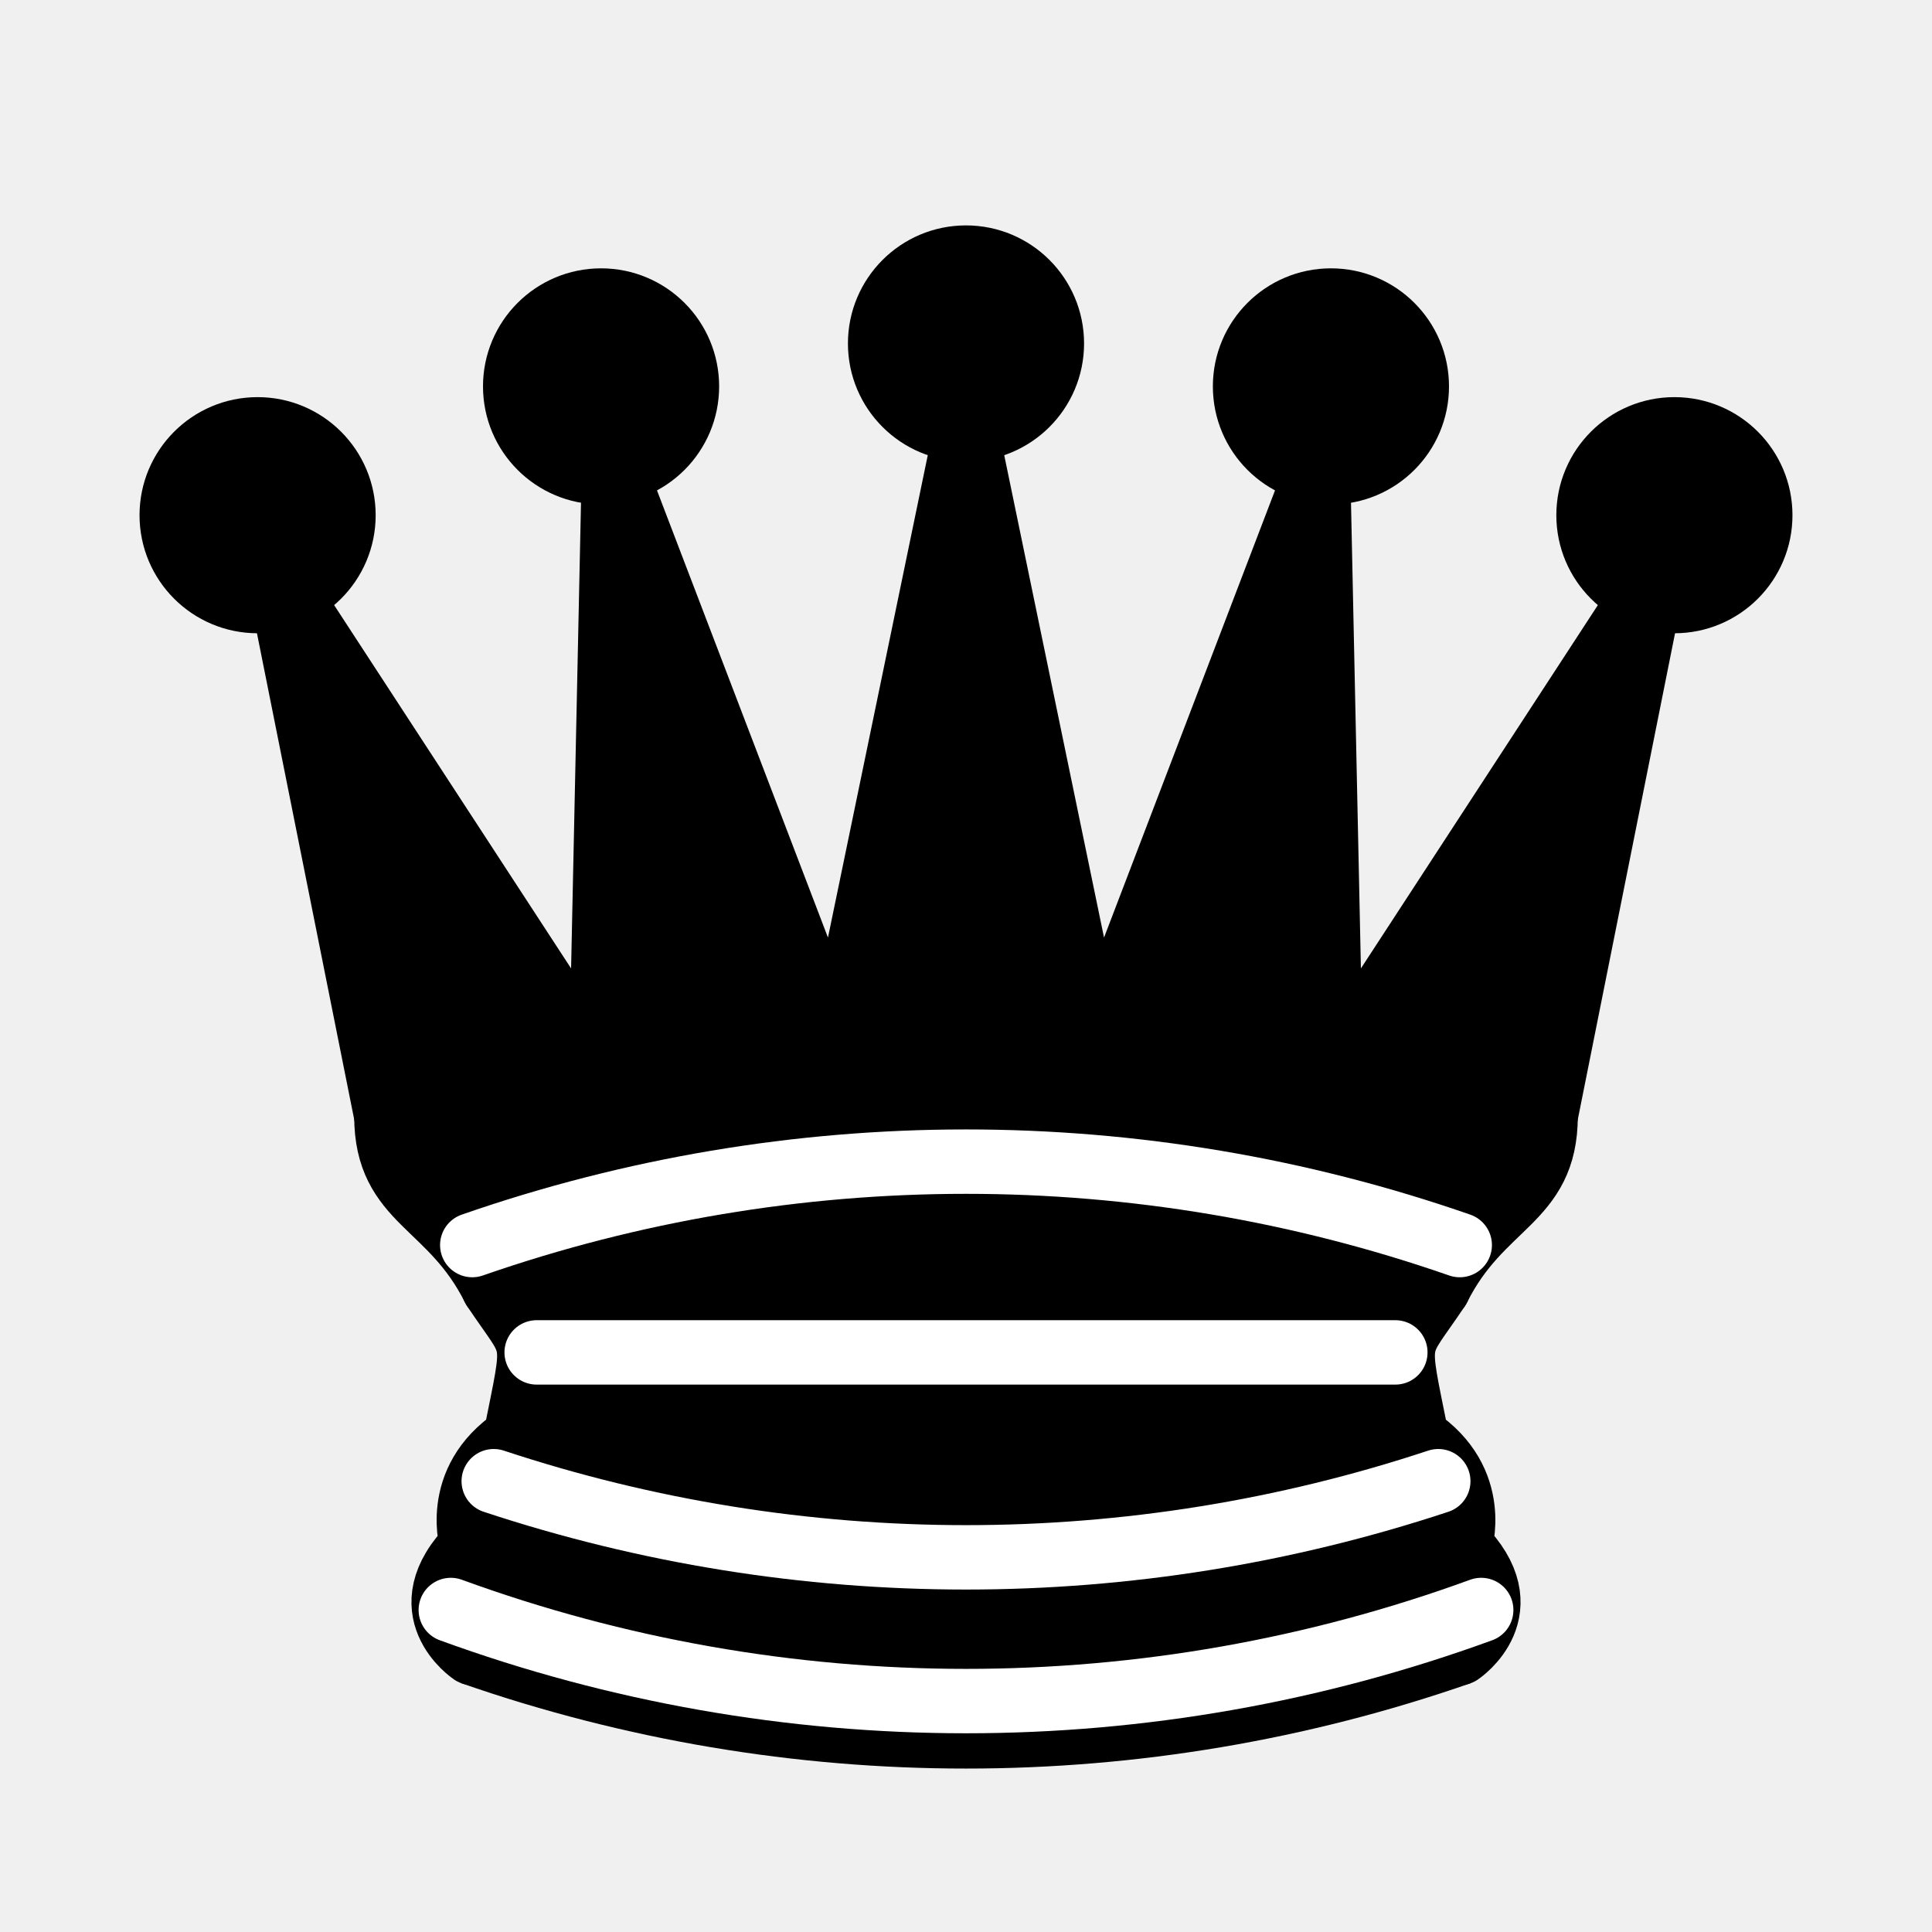
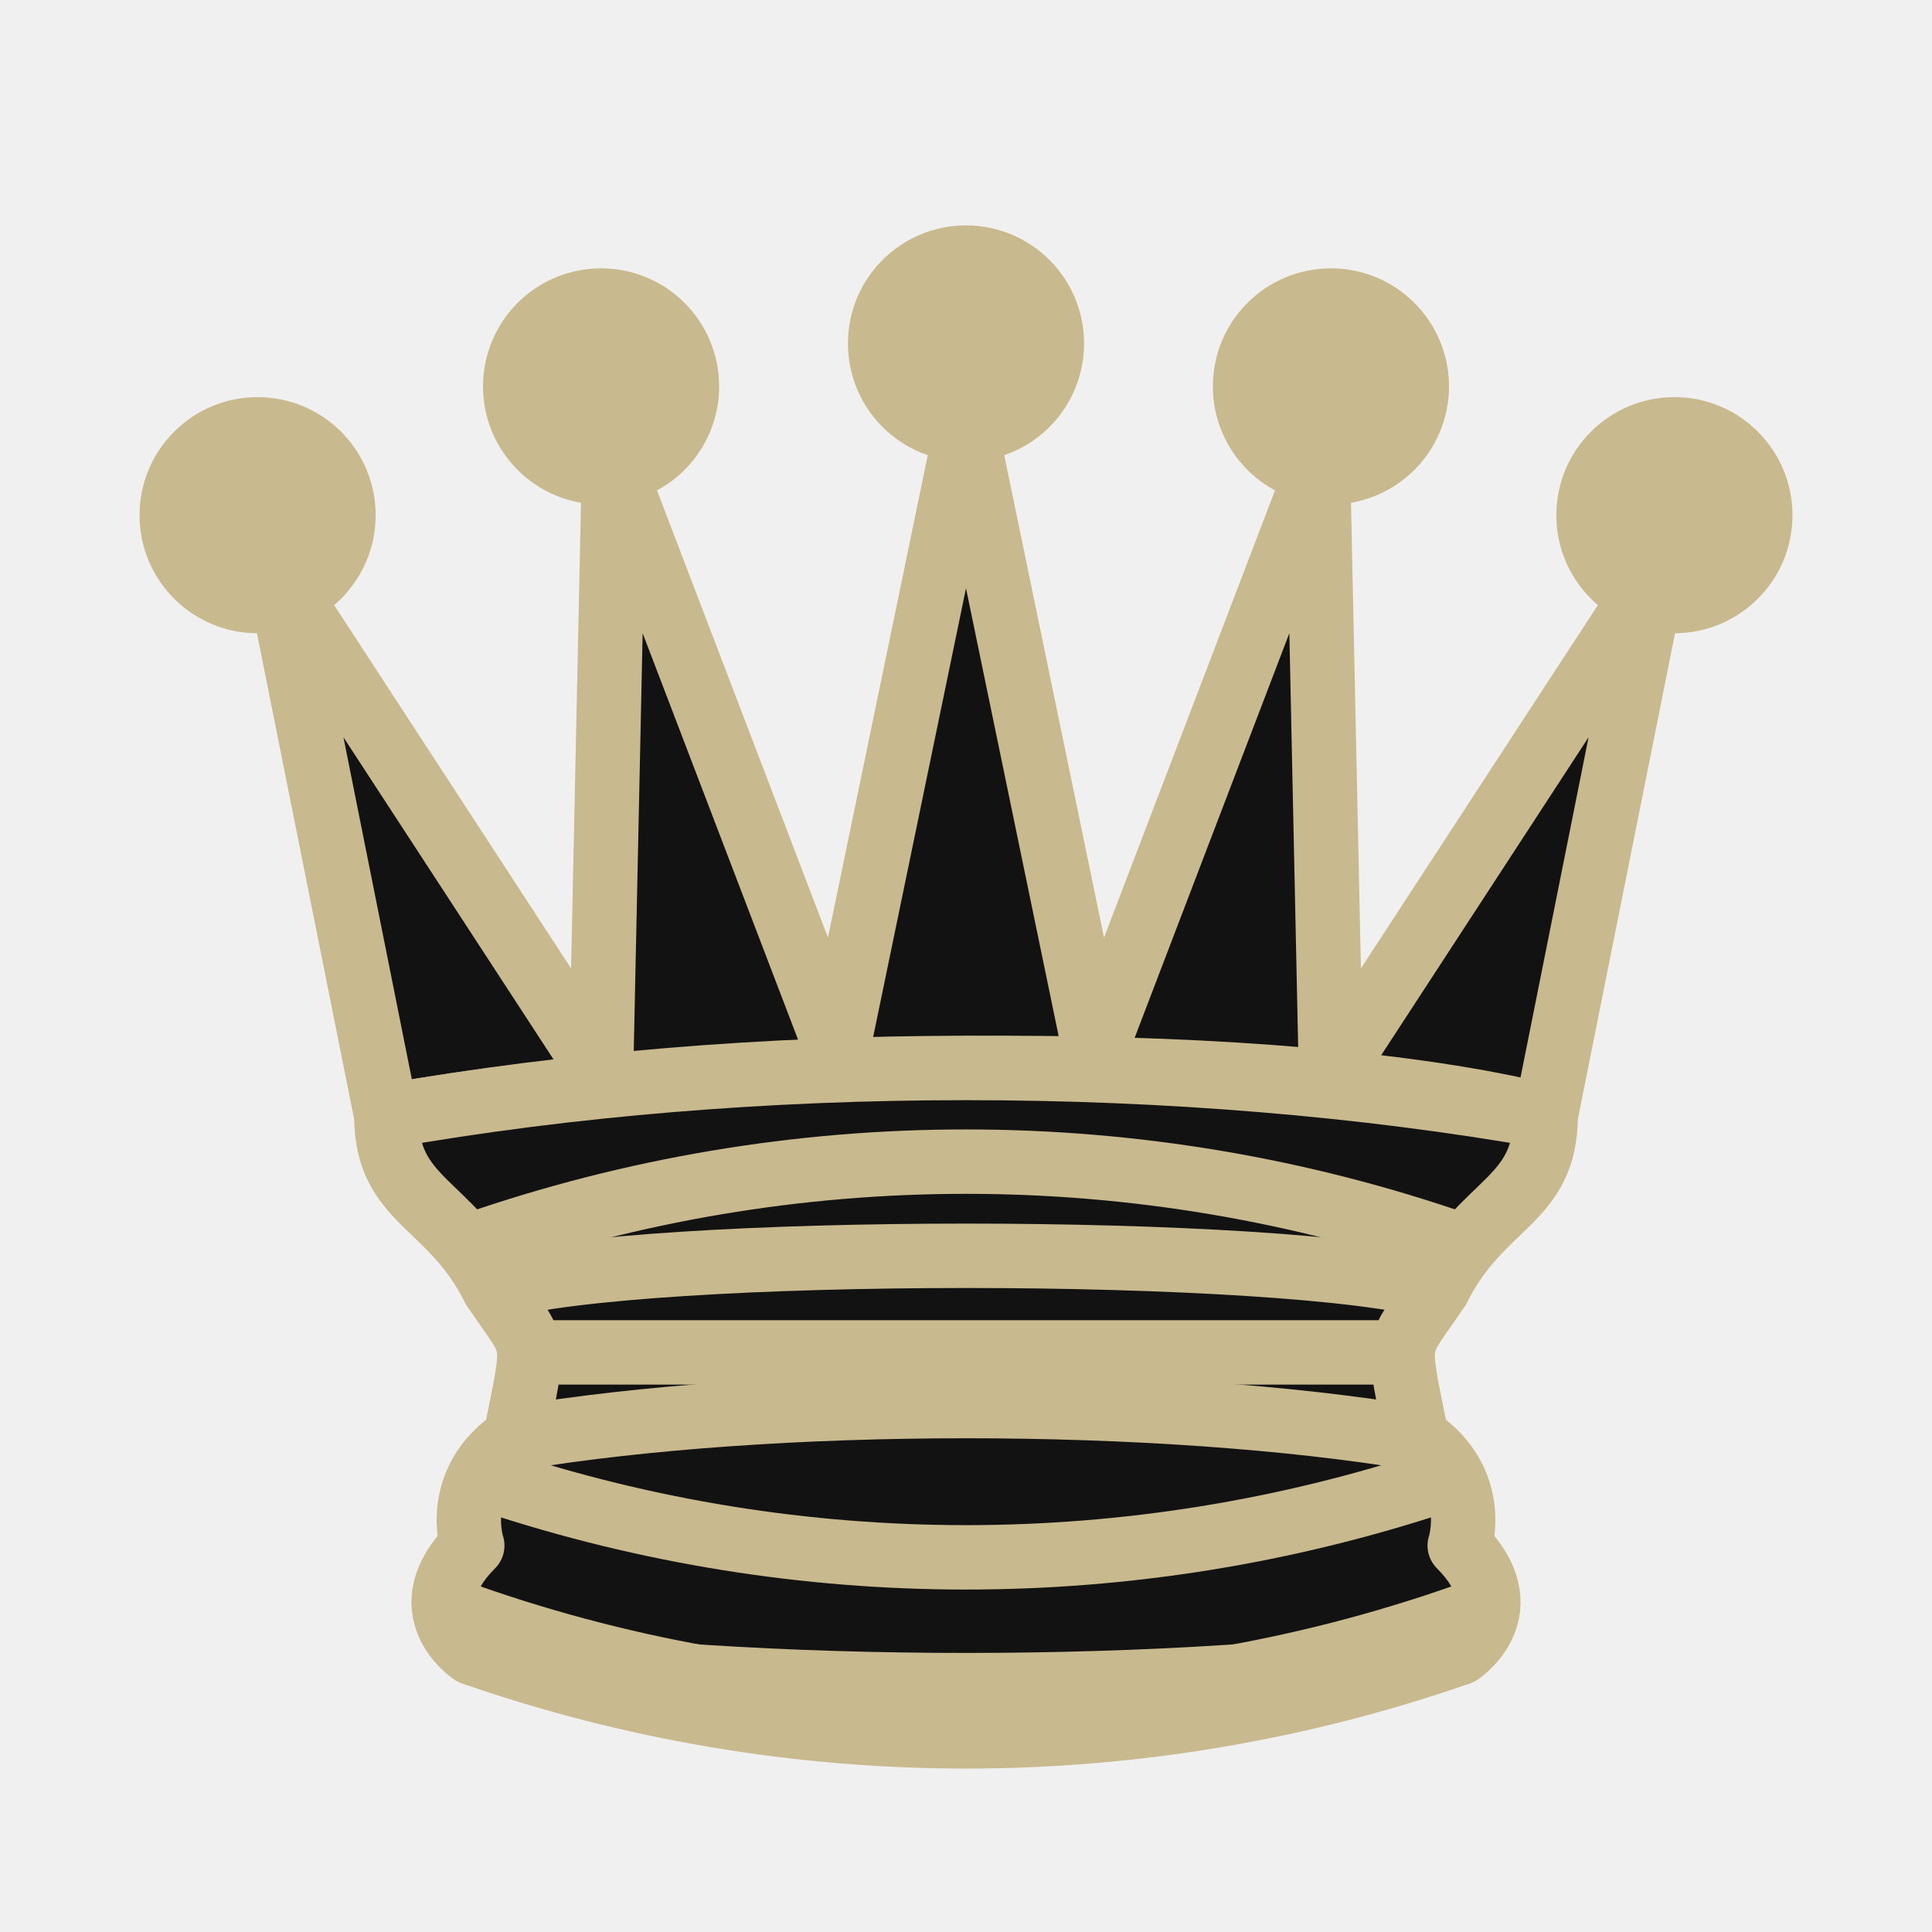
<svg xmlns="http://www.w3.org/2000/svg" version="1.1" width="45" height="45">
-   <g style="fill:#000000;stroke:#000000;stroke-width:1.5; stroke-linecap:round;stroke-linejoin:round">
-     <path d="M 9,26 C 17.5,24.5 30,24.5 36,26 L 38.5,13.5 L 31,25 L 30.7,10.9 L 25.5,24.5 L 22.5,10 L 19.5,24.5 L 14.3,10.9 L 14,25 L 6.5,13.5 L 9,26 z" style="stroke-linecap:butt;fill:#000000" />
+   <g style="fill:#121212;stroke:#c9b98e;stroke-width:1.5; stroke-linecap:round;stroke-linejoin:round">
+     <path d="M 9,26 C 17.5,24.5 30,24.5 36,26 L 38.5,13.5 L 31,25 L 30.7,10.9 L 25.5,24.5 L 22.5,10 L 19.5,24.5 L 14.3,10.9 L 14,25 L 6.5,13.5 L 9,26 z" style="stroke-linecap:butt;fill:#121212" />
    <path d="m 9,26 c 0,2 1.5,2 2.5,4 1,1.5 1,1 0.5,3.5 -1.5,1 -1,2.5 -1,2.5 -1.5,1.5 0,2.5 0,2.5 6.5,1 16.5,1 23,0 0,0 1.5,-1 0,-2.5 0,0 0.5,-1.5 -1,-2.5 -0.5,-2.5 -0.5,-2 0.5,-3.5 1,-2 2.5,-2 2.5,-4 -8.5,-1.5 -18.5,-1.5 -27,0 z" />
    <path d="M 11.5,30 C 15,29 30,29 33.5,30" />
    <path d="m 12,33.5 c 6,-1 15,-1 21,0" />
-     <circle cx="6" cy="12" r="2" />
-     <circle cx="14" cy="9" r="2" />
-     <circle cx="22.5" cy="8" r="2" />
-     <circle cx="31" cy="9" r="2" />
-     <circle cx="39" cy="12" r="2" />
-     <path d="M 11,38.5 A 35,35 1 0 0 34,38.5" style="fill:none; stroke:#000000;stroke-linecap:butt;" />
-     <g style="fill:none; stroke:#ffffff;">
+     <circle cx="6" cy="12" r="2" style="fill:#c9b98e;" />
+     <circle cx="14" cy="9" r="2" style="fill:#c9b98e;" />
+     <circle cx="22.5" cy="8" r="2" style="fill:#c9b98e;" />
+     <circle cx="31" cy="9" r="2" style="fill:#c9b98e;" />
+     <circle cx="39" cy="12" r="2" style="fill:#c9b98e;" />
+     <path d="M 11,38.5 A 35,35 1 0 0 34,38.5" style="fill:none; stroke:#c9b98e;stroke-linecap:butt;" />
+     <g style="fill:none; stroke:#c9b98e;">
      <path d="M 11,29 A 35,35 1 0 1 34,29" />
      <path d="M 12.5,31.5 L 32.5,31.5" />
      <path d="M 11.5,34.5 A 35,35 1 0 0 33.5,34.5" />
      <path d="M 10.5,37.5 A 35,35 1 0 0 34.5,37.5" />
    </g>
  </g>
</svg>
